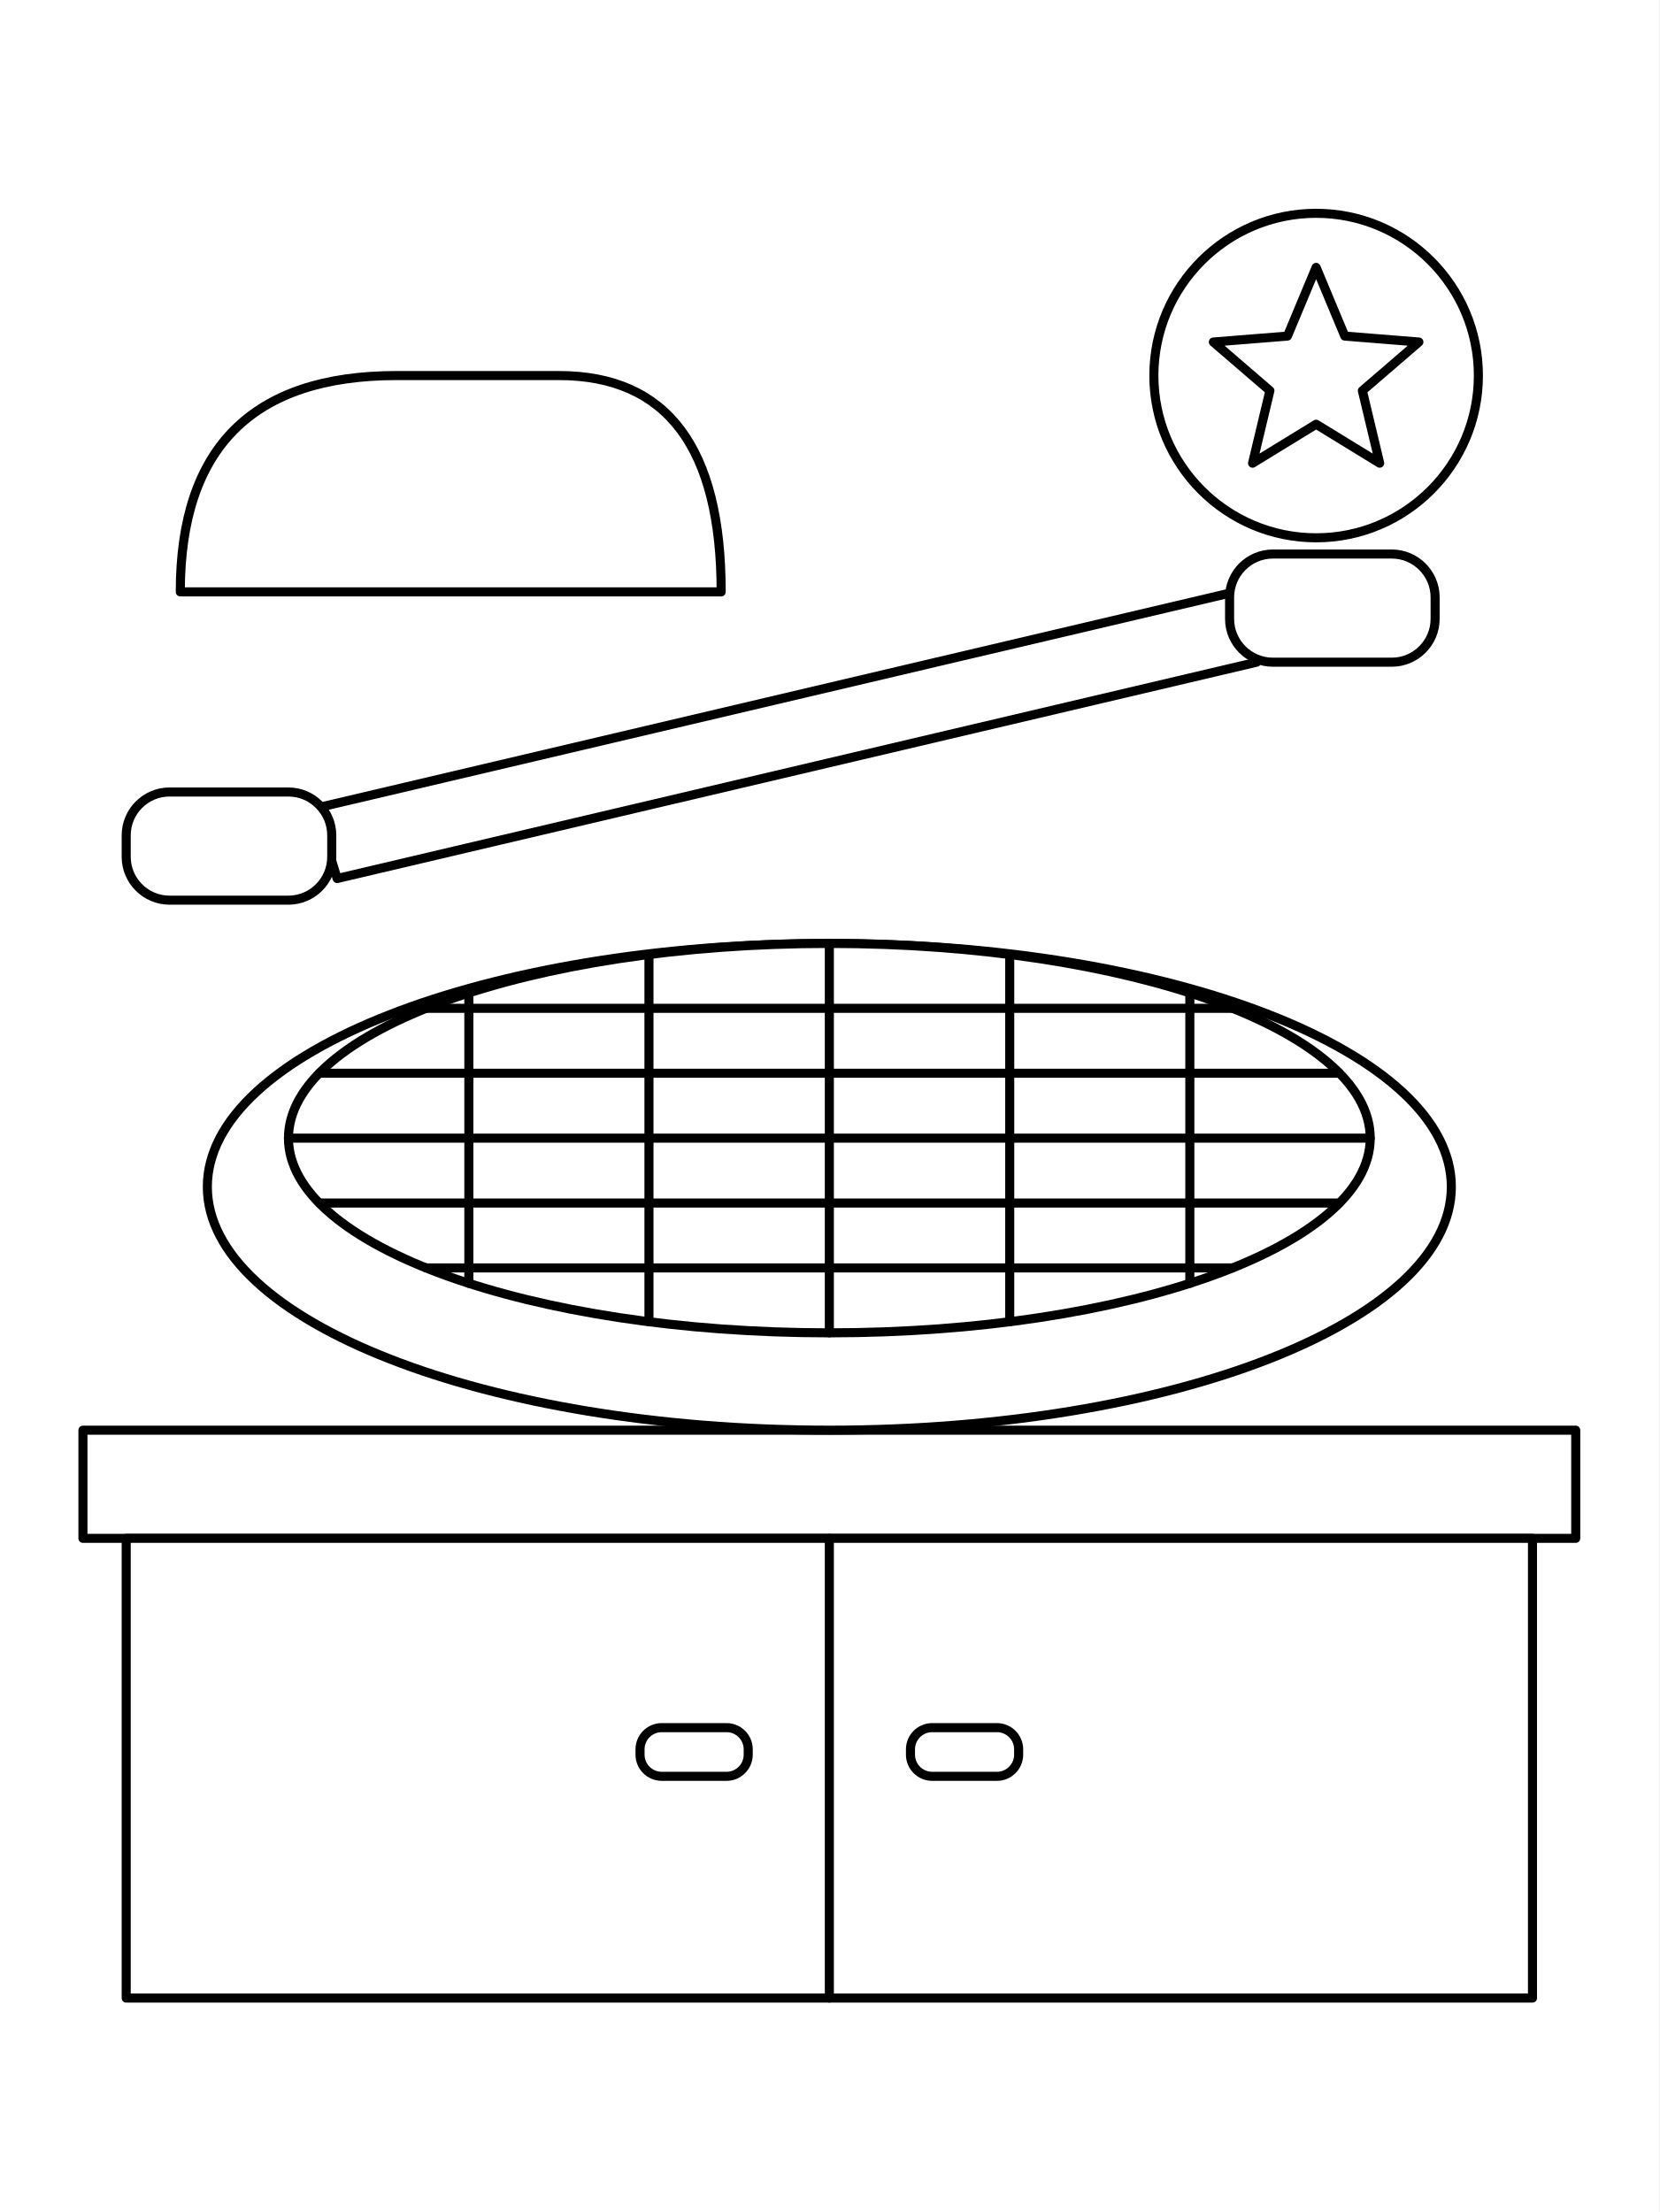
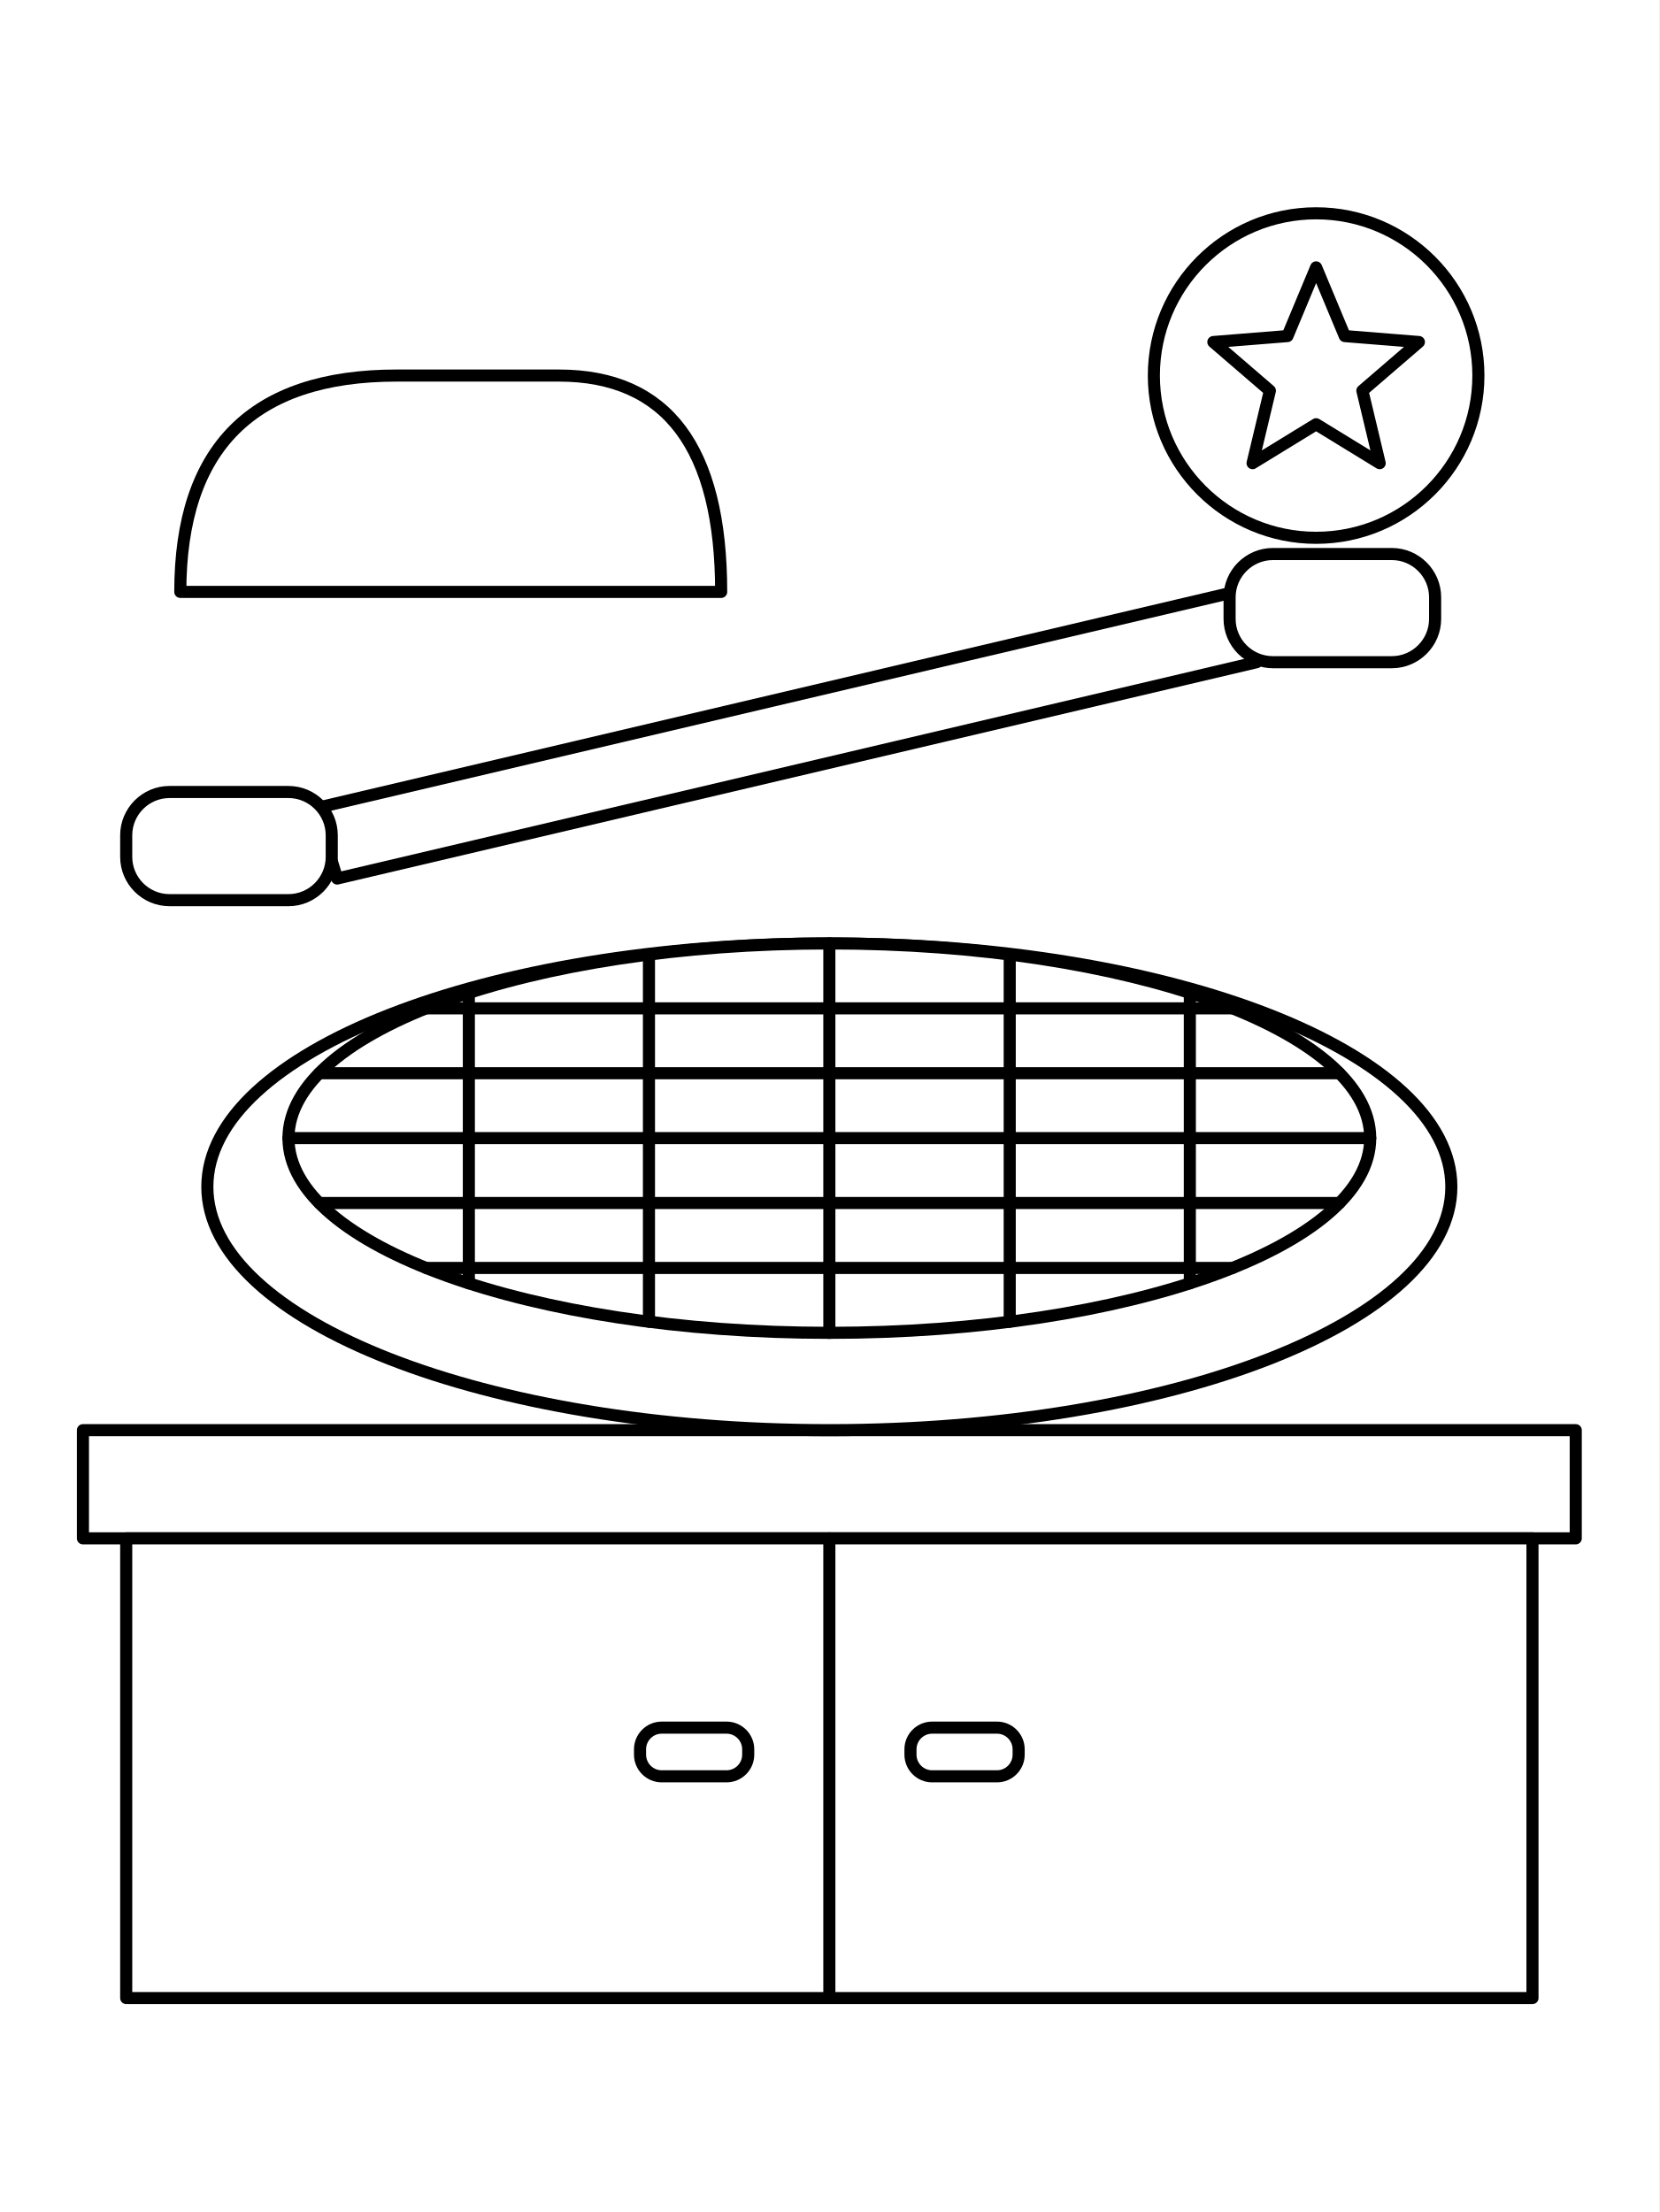
<svg xmlns="http://www.w3.org/2000/svg" version="1.1" viewBox="0 0 600 800" width="5.715in" height="7.62in" role="img" aria-label="Baking Day, a picture to color">
  <rect width="600" height="800" fill="#fff" />
-   <g transform="translate(6.522 -30.435) scale(0.978)" fill="#fff" data-bw="white" stroke="#000" stroke-width="3.354" stroke-linecap="round" stroke-linejoin="round">
+   <g transform="translate(6.522 -30.435) scale(0.978)" fill="#fff" data-bw="white" stroke="#000" stroke-width="4.472" stroke-linecap="round" stroke-linejoin="round">
    <path d="M24 560 L576 560 L576 600 L24 600 Z" />
    <path d="M40 600 L560 600 L560 770 L40 770 Z" />
-     <path fill="none" stroke-width="3.354" d="M300 600 L300 770" />
+     <path fill="none" stroke-width="4.472" d="M300 600 L300 770" />
    <path d="M238 670 L262 670 C266.4 670 270 673.6 270 678 L270 680 C270 684.4 266.4 688 262 688 L238 688 C233.6 688 230 684.4 230 680 L230 678 C230 673.6 233.6 670 238 670 Z" />
    <path d="M338 670 L362 670 C366.4 670 370 673.6 370 678 L370 680 C370 684.4 366.4 688 362 688 L338 688 C333.6 688 330 684.4 330 680 L330 678 C330 673.6 333.6 670 338 670 Z" />
    <path d="M530 470 C530 519.7 427 560 300 560 C173 560 70 519.7 70 470 C70 420.3 173 380 300 380 C427 380 530 420.3 530 470 Z" />
    <path d="M500 452 C500 491.8 410.5 524 300 524 C189.5 524 100 491.8 100 452 C100 412.2 189.5 380 300 380 C410.5 380 500 412.2 500 452 Z" />
    <path fill="none" d="M166.7 398.3 L166.7 505.7" />
    <path fill="none" d="M150.9 404 L449.1 404" />
    <path fill="none" d="M233.3 384.1 L233.3 519.9" />
    <path fill="none" d="M111.4 428 L488.6 428" />
    <path fill="none" d="M300 380 L300 524" />
    <path fill="none" d="M100 452 L500 452" />
    <path fill="none" d="M366.7 384.1 L366.7 519.9" />
    <path fill="none" d="M111.4 476 L488.6 476" />
    <path fill="none" d="M433.3 398.3 L433.3 505.7" />
    <path fill="none" d="M150.9 500 L449.1 500" />
    <path d="M110 330 L450 250 L458 276 L118 356 Z" />
    <path d="M56 324 L100 324 C108.8 324 116 331.2 116 340 L116 348 C116 356.8 108.8 364 100 364 L56 364 C47.2 364 40 356.8 40 348 L40 340 C40 331.2 47.2 324 56 324 Z" />
    <path d="M464 236 L508 236 C516.8 236 524 243.2 524 252 L524 260 C524 268.8 516.8 276 508 276 L464 276 C455.2 276 448 268.8 448 260 L448 252 C448 243.2 455.2 236 464 236 Z" />
    <path d="M540 170 C540 203.1 513.1 230 480 230 C446.9 230 420 203.1 420 170 C420 136.9 446.9 110 480 110 C513.1 110 540 136.9 540 170 Z" />
    <path d="M480 130 L490.6 155.4 L518 157.6 L497.1 175.6 L503.5 202.4 L480 188 L456.5 202.4 L462.9 175.6 L442 157.6 L469.4 155.4 Z" />
    <path d="M60 250 C60 196.7 86.7 170 140 170 L200 170 C240 170 260 196.7 260 250 Z" />
  </g>
</svg>
